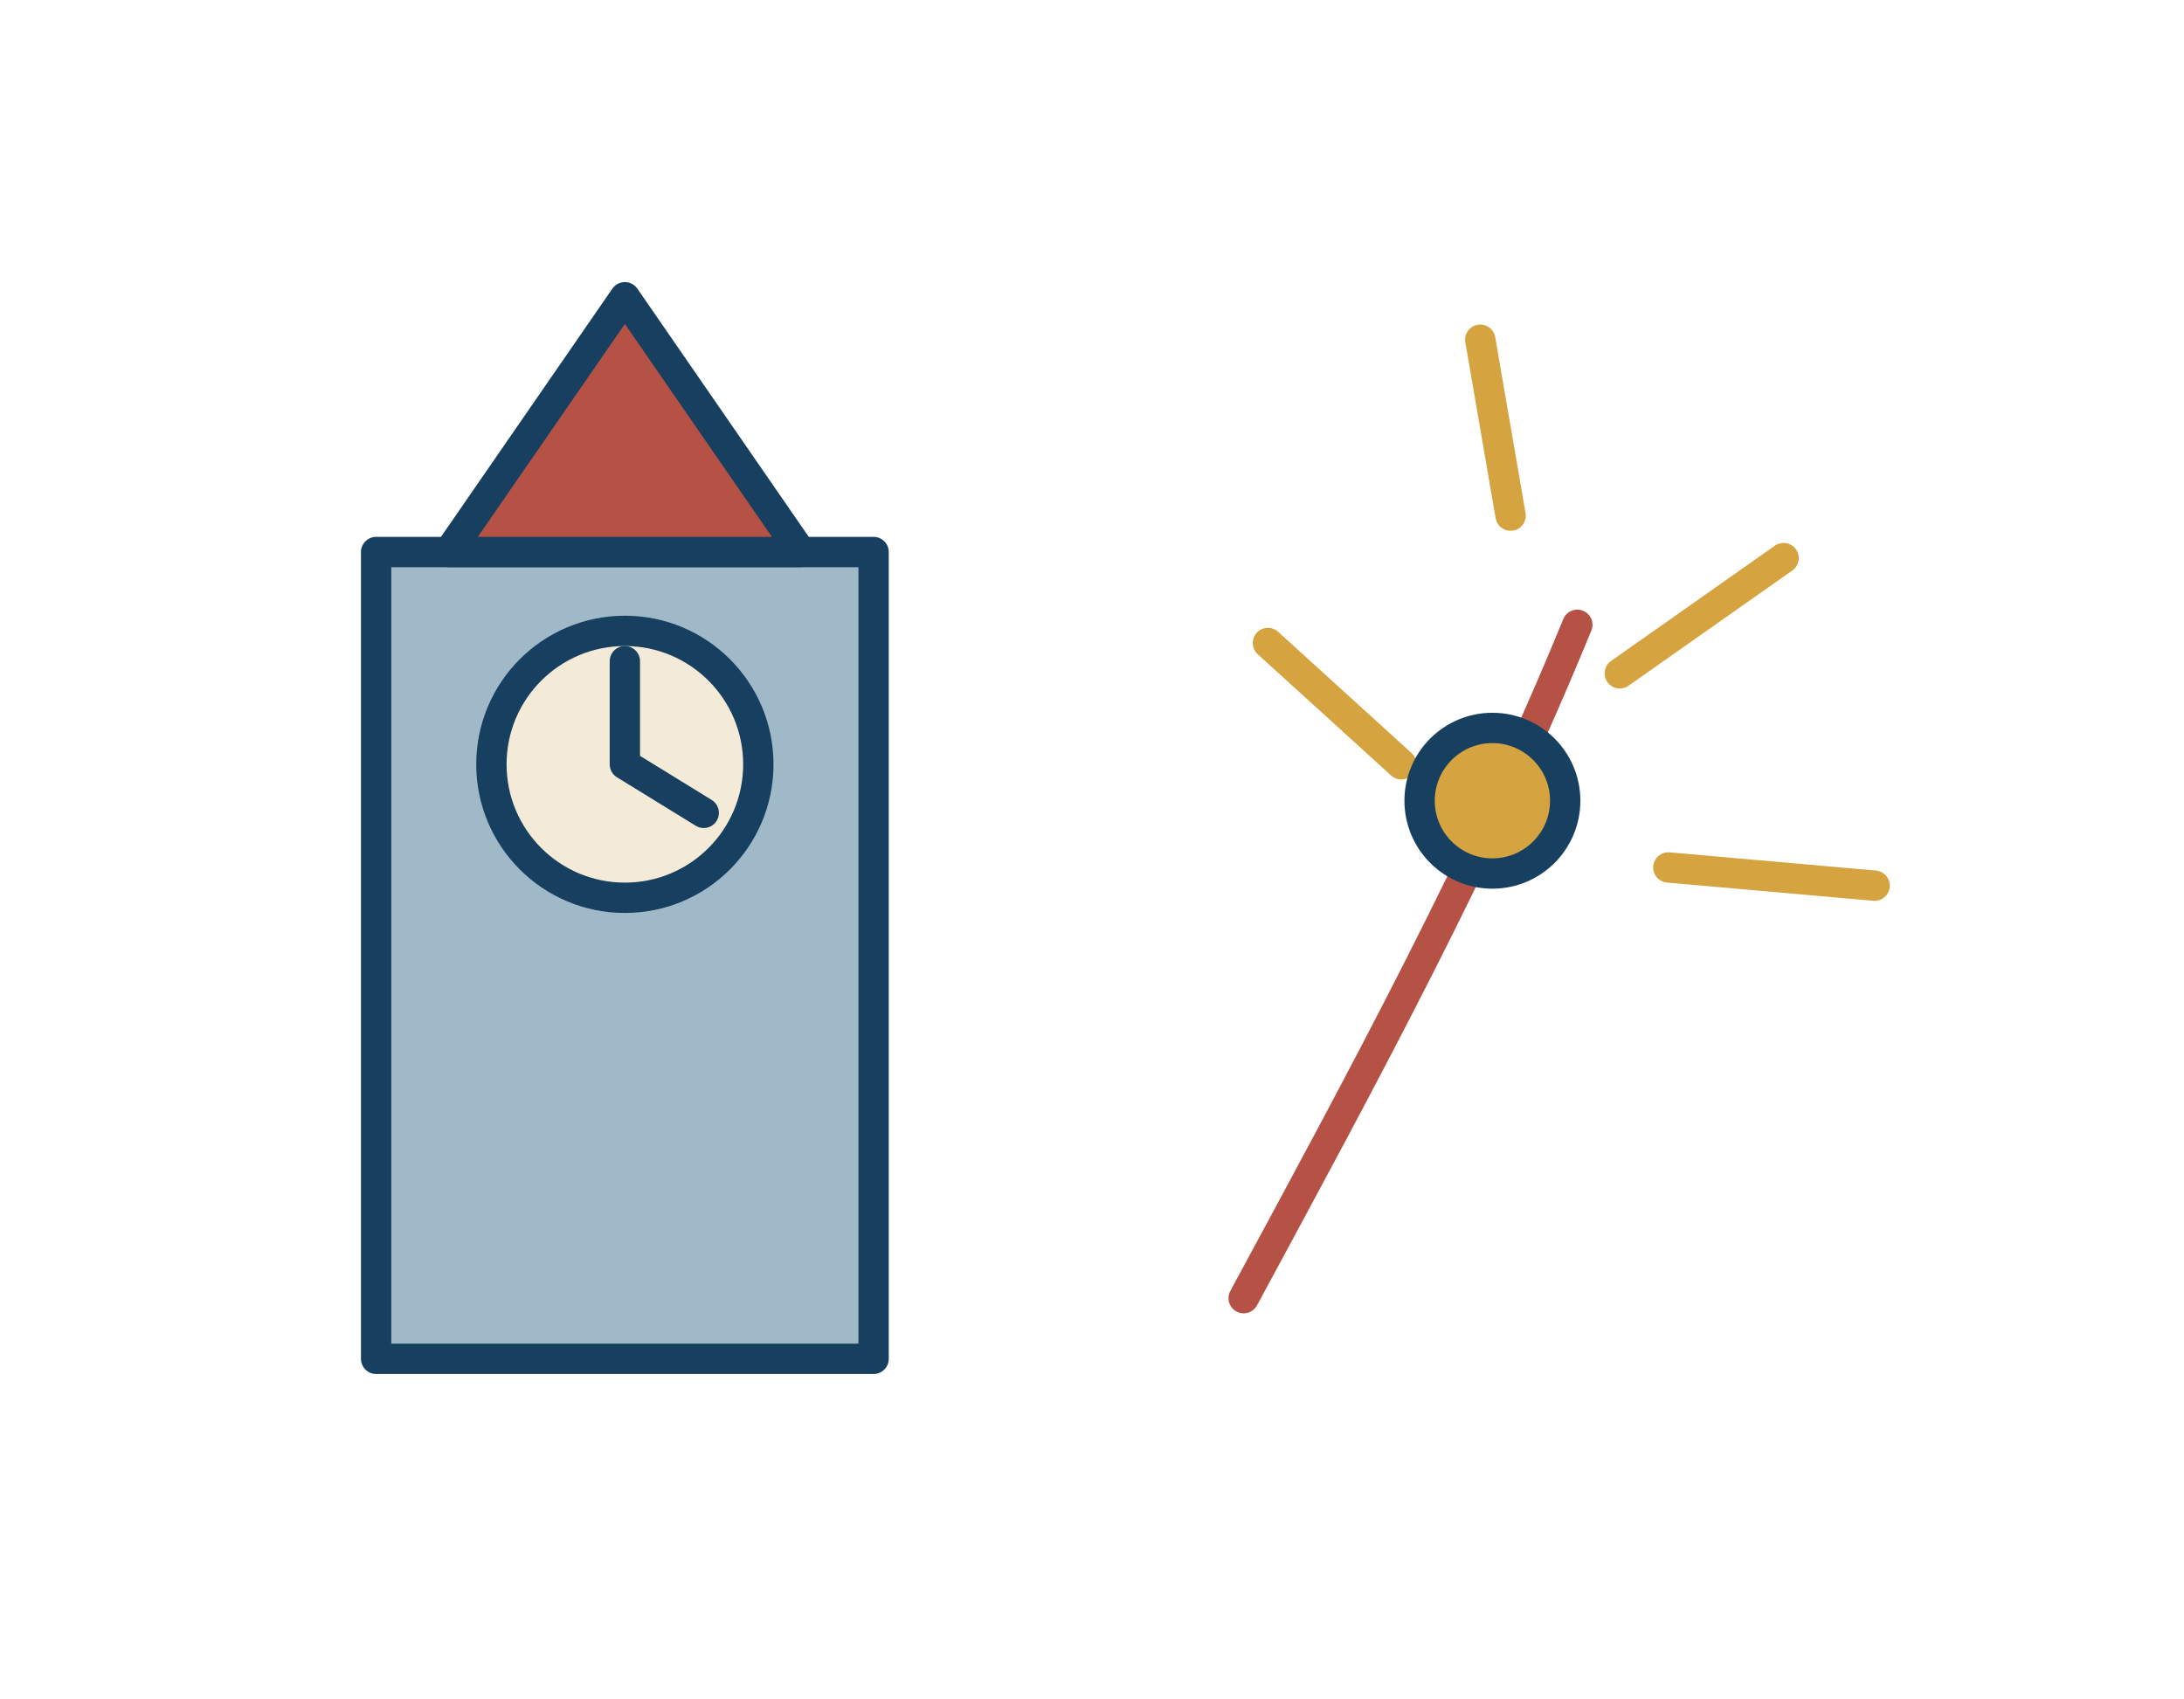
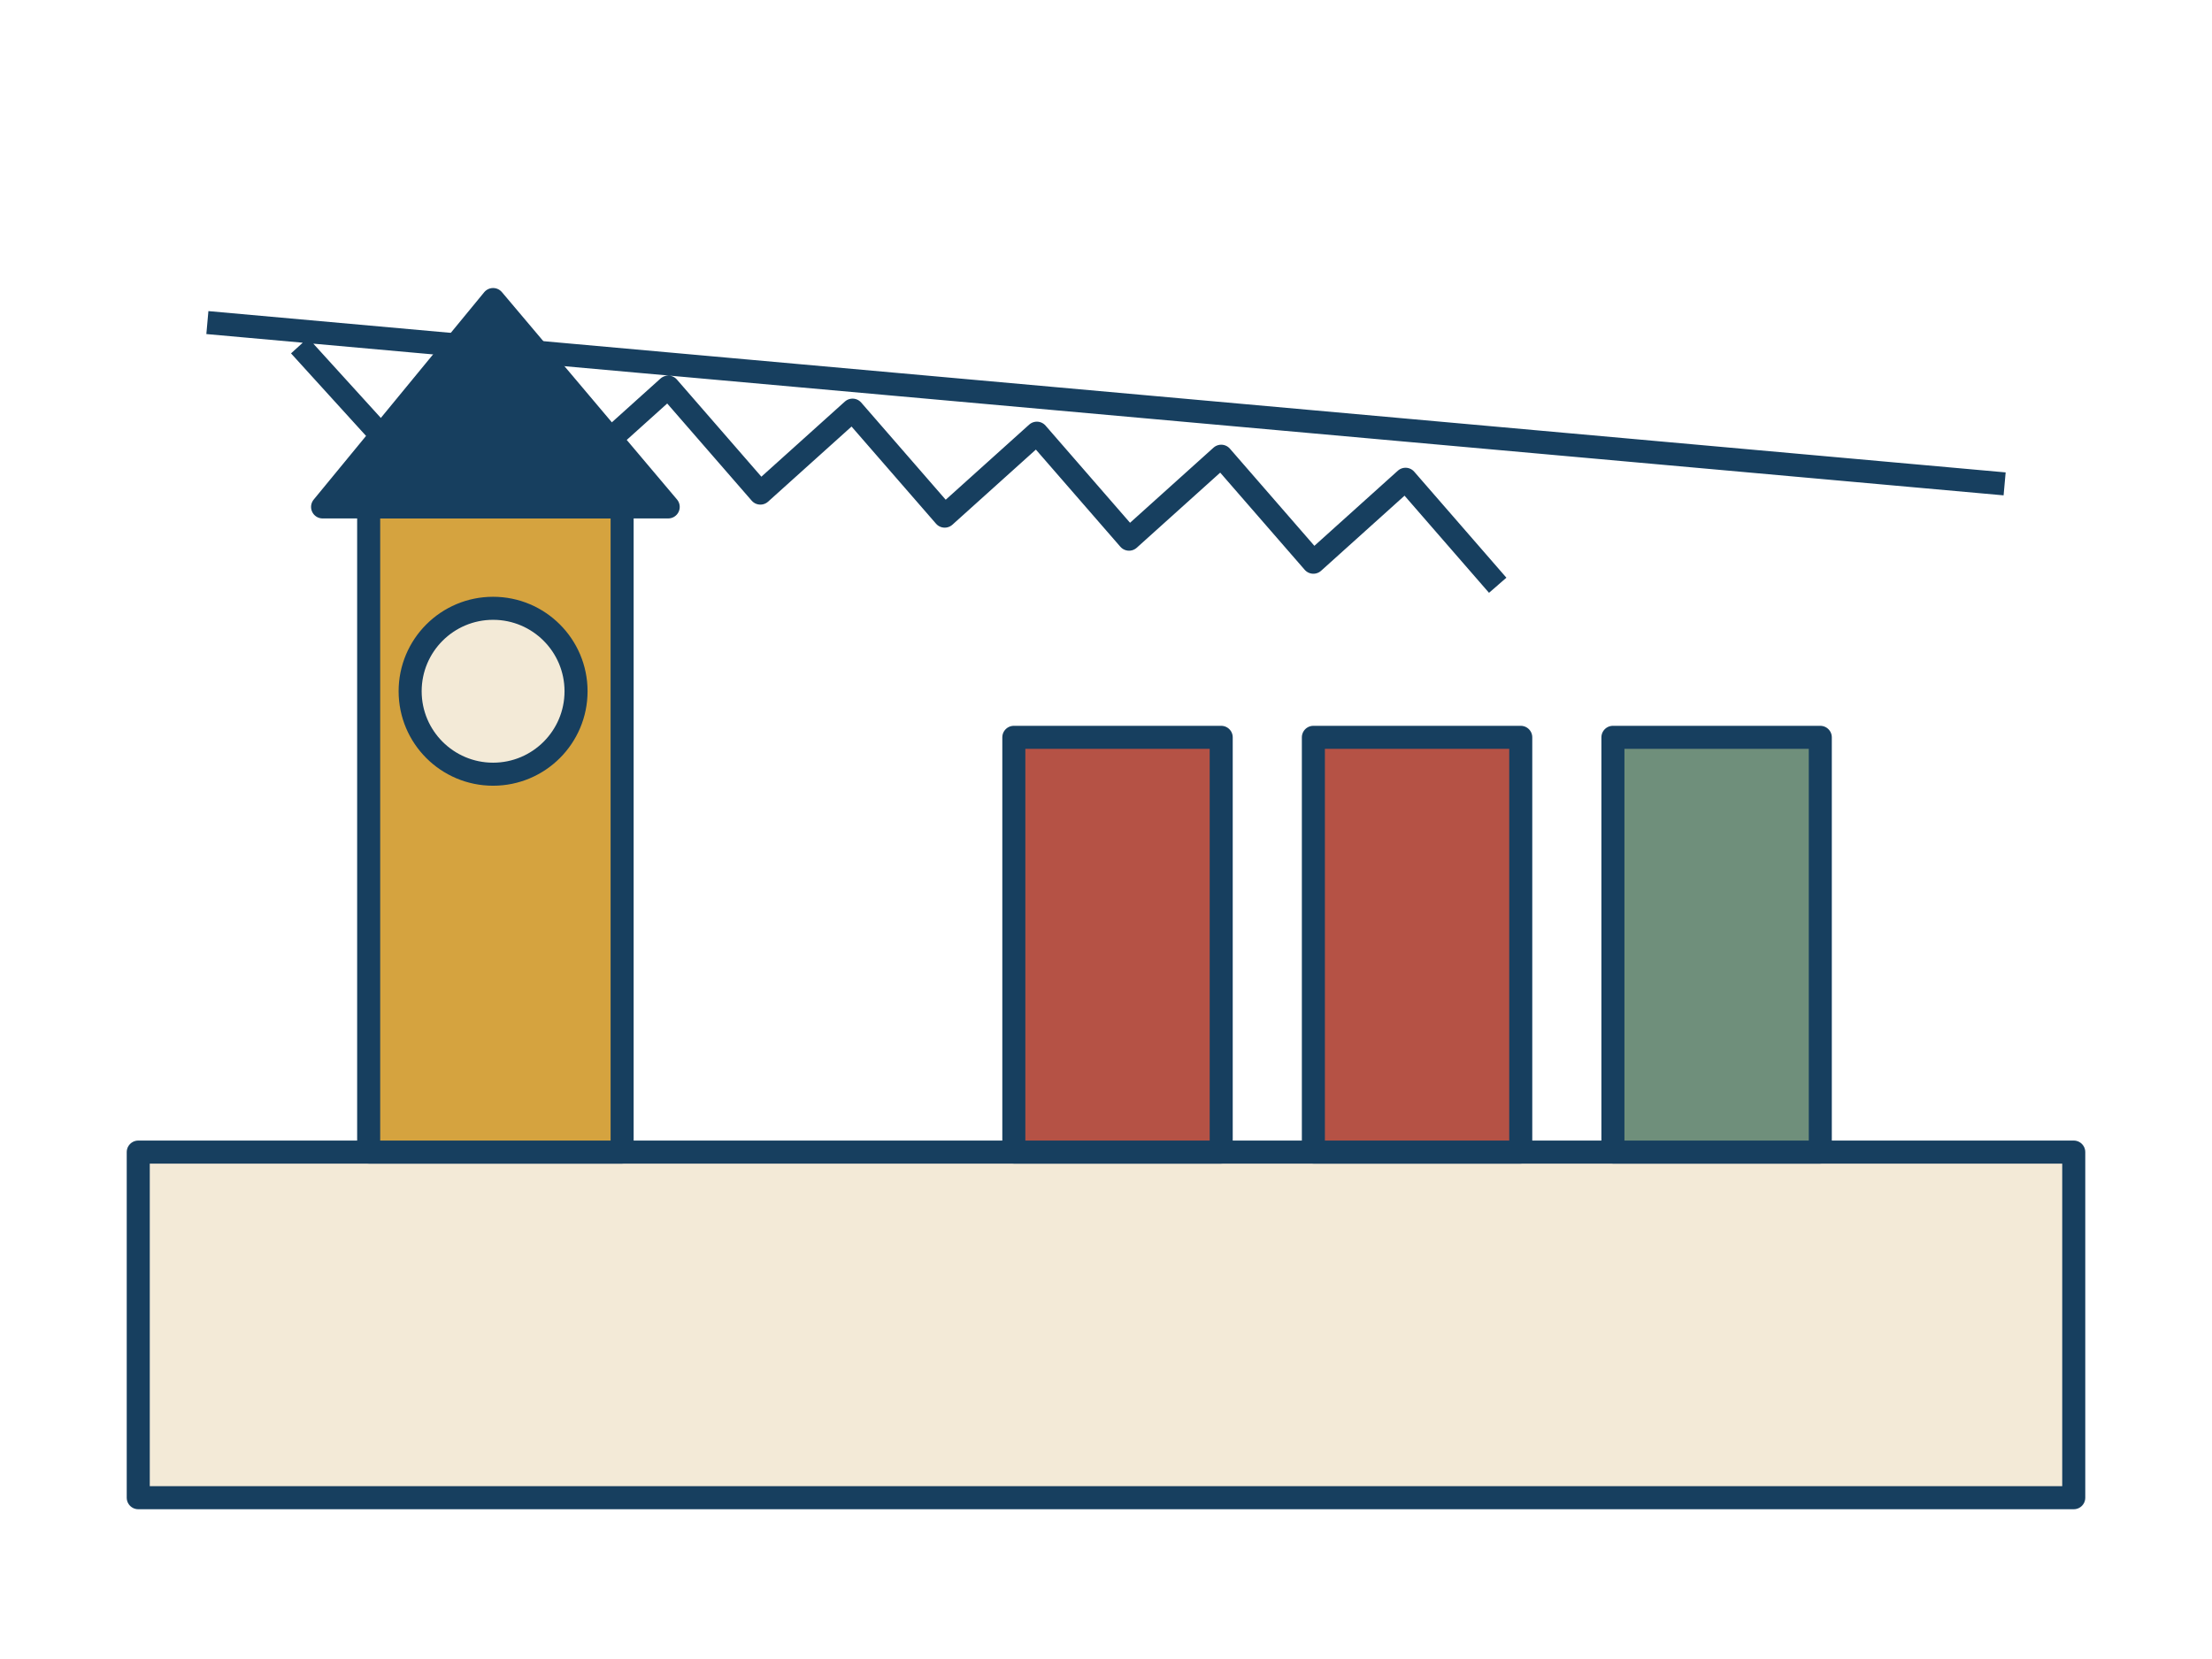
- <svg xmlns="http://www.w3.org/2000/svg" width="360" height="280" viewBox="0 0 360 280">
-   <g stroke="#173f5f" stroke-width="5" stroke-linecap="round" stroke-linejoin="round">
-     <path d="M62 224h82V91h-82z" fill="#9fb9c8" />
-     <path d="M74 91l29-42 29 42z" fill="#b55245" />
-     <circle cx="103" cy="126" r="22" fill="#f3ead7" />
-     <path d="M103 126V109M103 126l13 8" fill="none" />
-     <path d="M205 214c20-37 39-72 55-111" fill="none" stroke="#b55245" />
-     <path d="M231 126l-22-20M249 85l-5-29M267 111l27-19M275 143l34 3" fill="none" stroke="#d5a33f" />
-     <circle cx="246" cy="132" r="12" fill="#d5a33f" />
+ <svg xmlns="http://www.w3.org/2000/svg" viewBox="0 0 480 360">
+   <g stroke="#173f5f" stroke-width="5" stroke-linejoin="round">
+     <path fill="#f3ead7" d="M30 250h420v75H30z" />
+     <path fill="#d5a33f" d="M80 110h55v140H80z" />
+     <path fill="#173f5f" d="M70 110h75l-38-45z" />
+     <circle cx="107" cy="150" r="18" fill="#f3ead7" />
+     <path fill="#b55245" d="M220 160h45v90h-45z" />
+     <path fill="#b55245" d="M285 160h45v90h-45z" />
+     <path fill="#6f8f7b" d="M350 160h45v90h-45z" />
+     <path d="M45 70l390 35M65 75l20 22 20-18 20 23 20-18 20 23 20-18 20 23 20-18 20 23 20-18 20 23 20-18 20 23" fill="none" />
  </g>
</svg>
